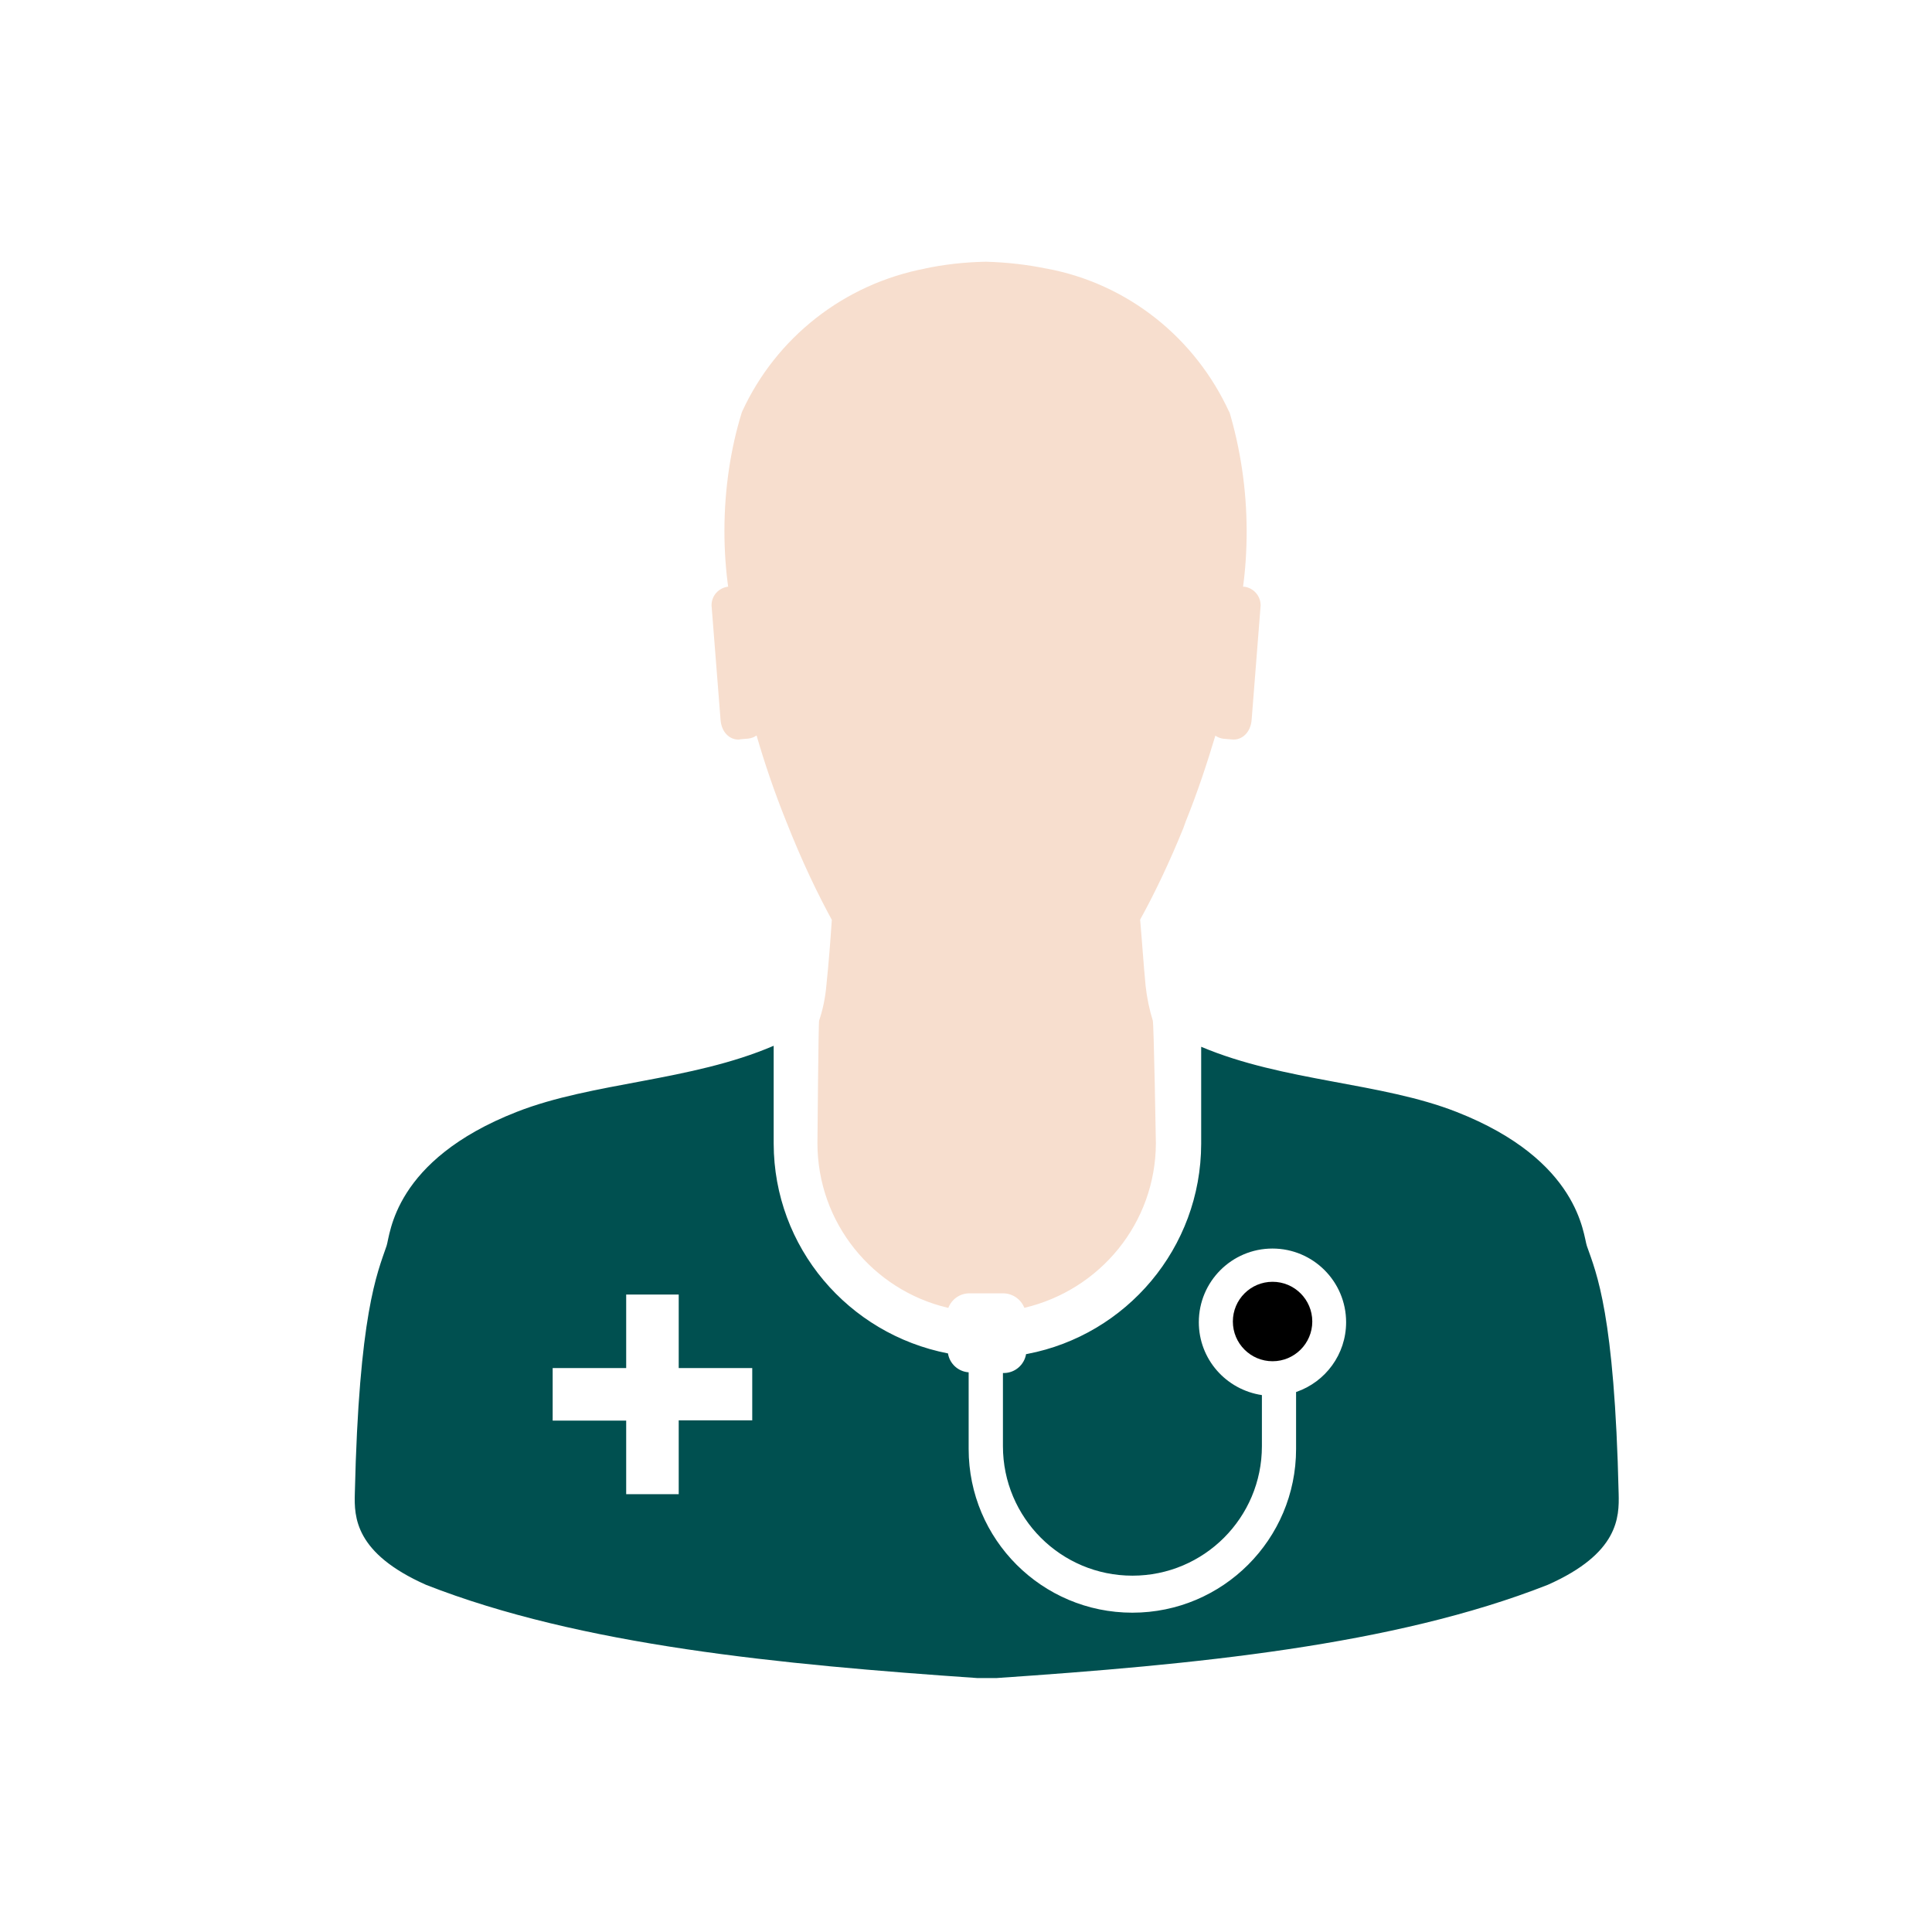
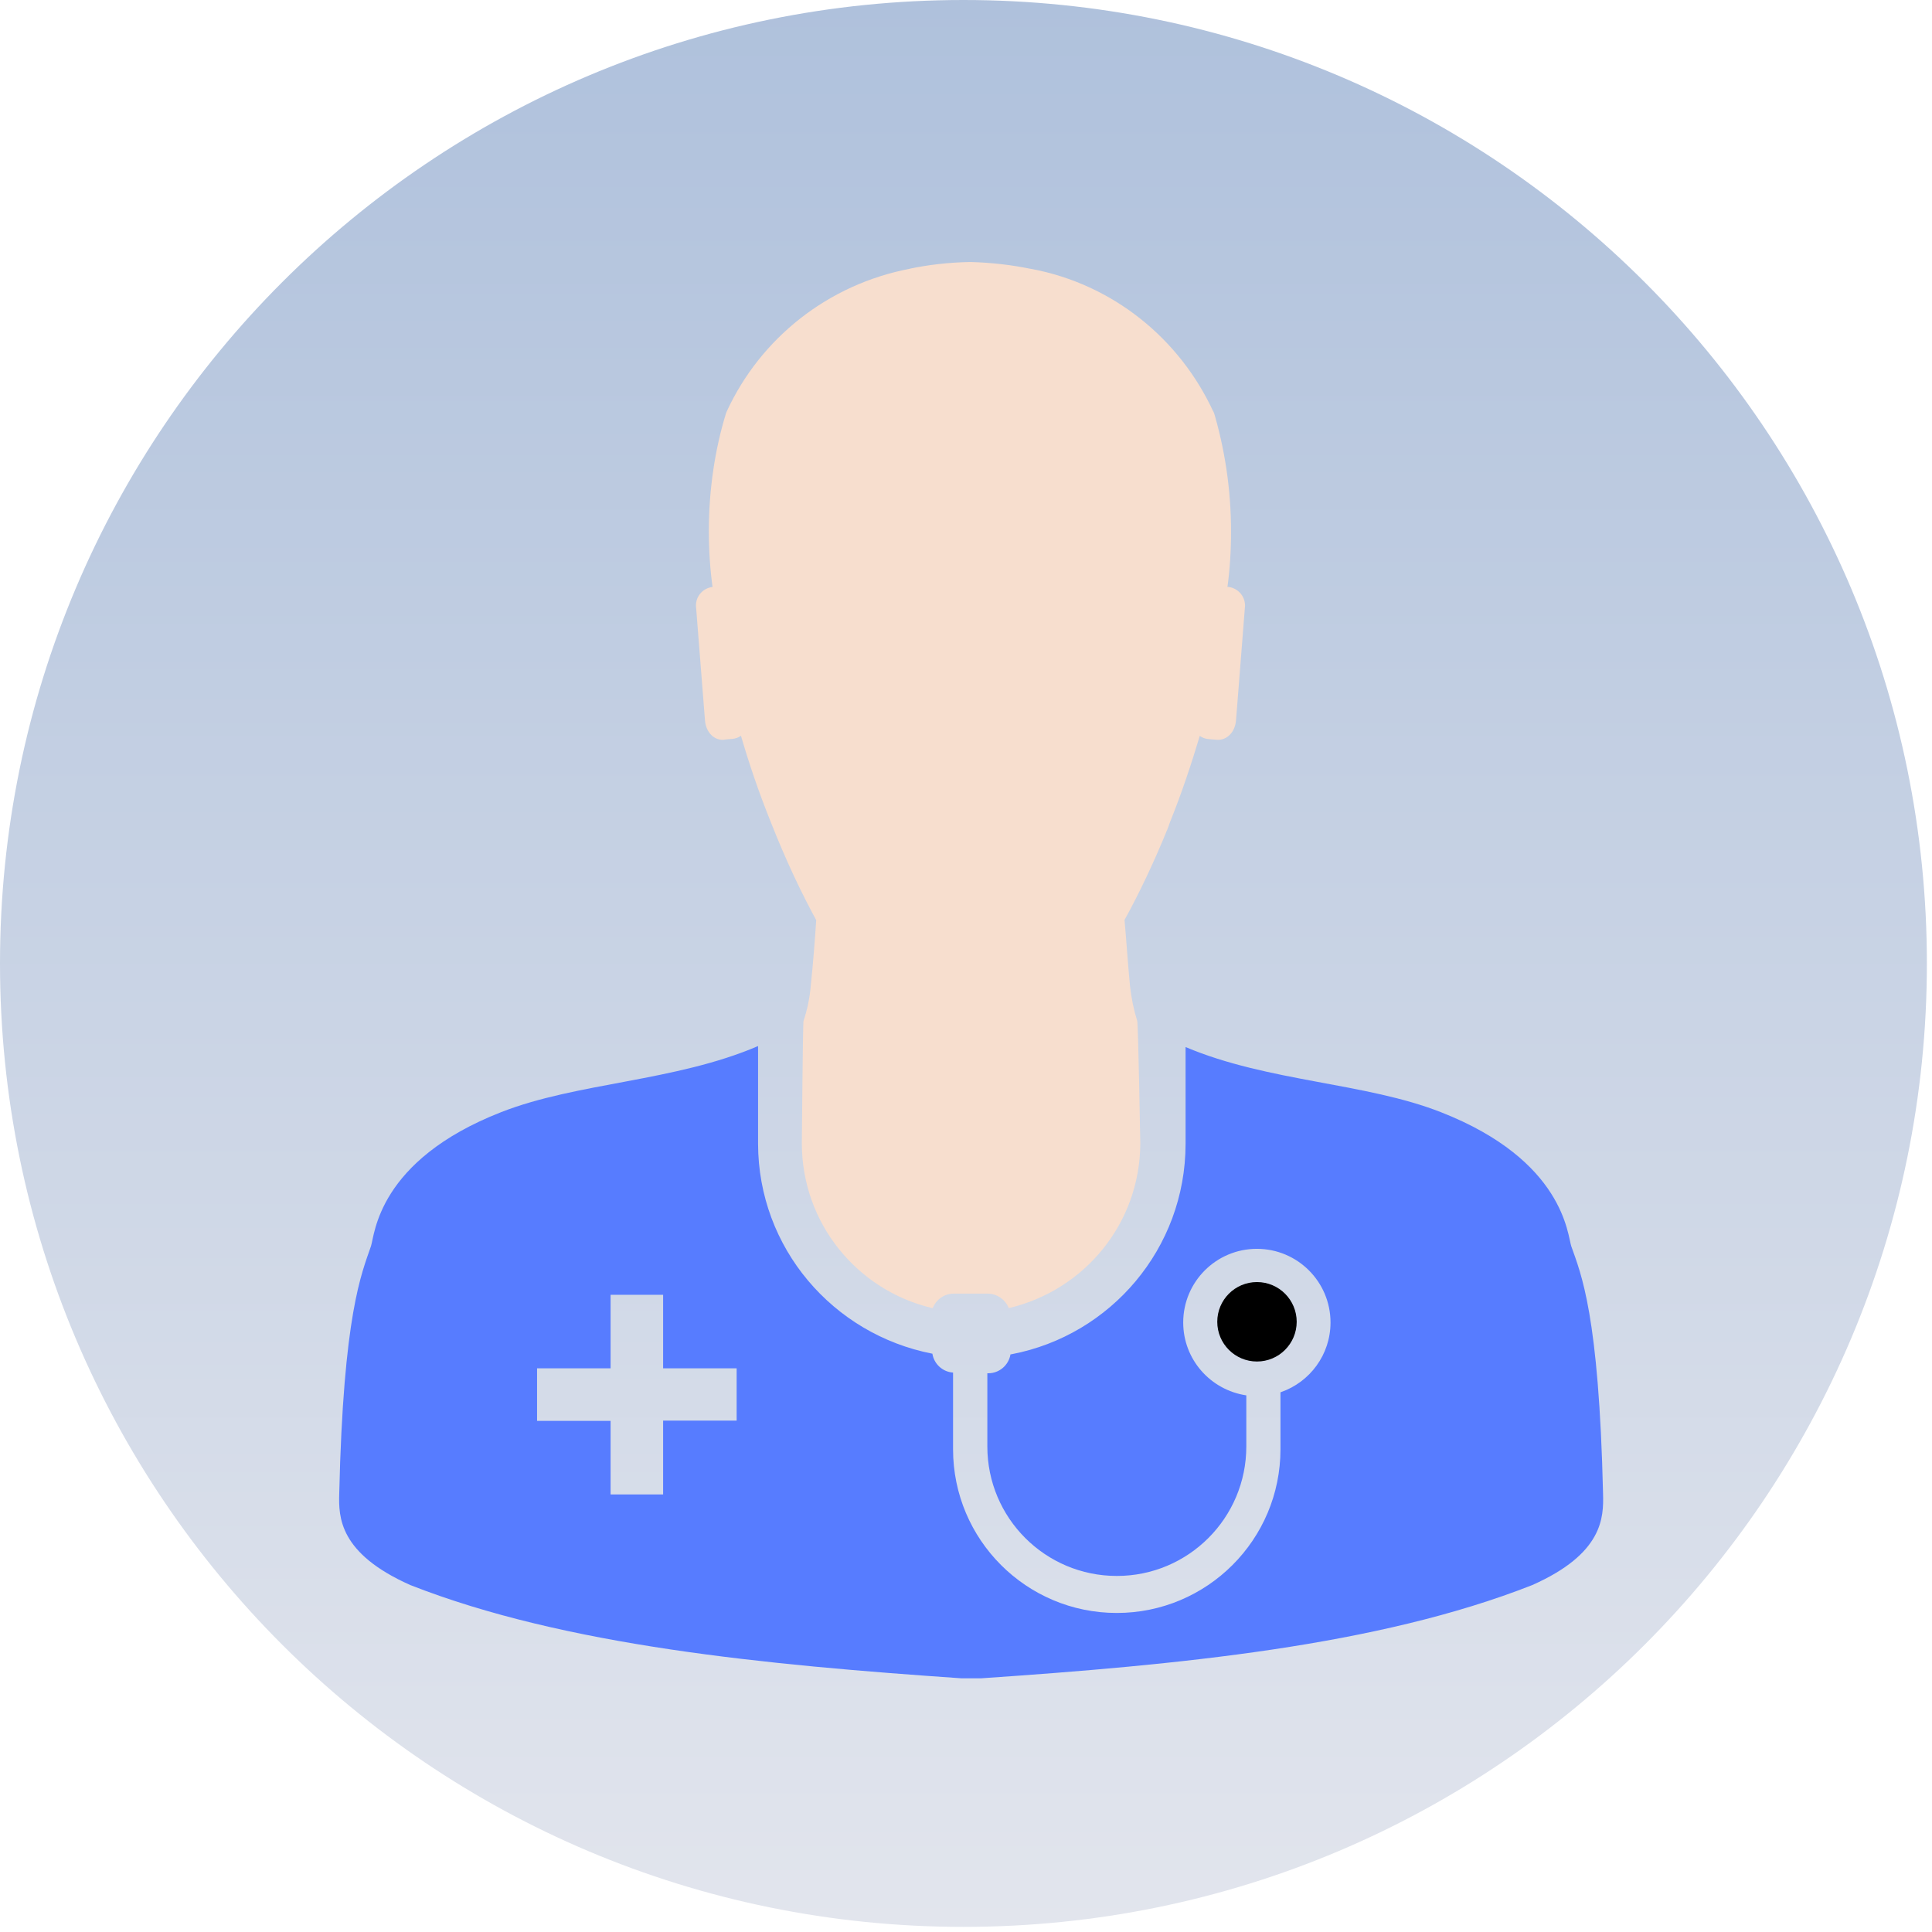
- <svg xmlns="http://www.w3.org/2000/svg" xmlns:ns1="https://boxy-svg.com" width="126" height="126" viewBox="0 0 126 126" fill="none">
+ <svg xmlns="http://www.w3.org/2000/svg" width="126" height="126" viewBox="0 0 126 126" fill="none">
+   <circle cx="62.833" cy="62.833" r="62.833" fill="url(#paint0_linear_4741_2362)" />
+   <path d="M47.248 48.233L47.786 48.187C47.99 48.163 48.175 48.09 48.329 47.983L48.325 47.986C48.841 49.765 49.472 51.635 50.261 53.594C51.274 56.157 52.27 58.263 53.387 60.295L53.233 59.987C53.14 61.388 53.029 62.828 52.882 64.221C52.813 65.079 52.644 65.88 52.386 66.634L52.405 66.565C52.359 66.584 52.294 74.57 52.294 74.57C52.297 79.778 55.904 84.138 60.753 85.297L60.83 85.312C61.05 84.754 61.581 84.366 62.204 84.366H64.413C65.033 84.373 65.564 84.758 65.784 85.301L65.787 85.312C70.726 84.15 74.347 79.789 74.367 74.578C74.367 74.578 74.232 66.623 74.163 66.569C73.951 65.895 73.782 65.102 73.693 64.286L73.689 64.228C73.555 62.828 73.466 61.423 73.339 59.995C74.29 58.278 75.287 56.177 76.164 54.01L76.31 53.602C77.099 51.643 77.711 49.776 78.246 47.994C78.396 48.102 78.581 48.175 78.781 48.198H78.785L79.328 48.244C79.982 48.313 80.559 47.775 80.613 46.94L81.198 39.507C81.198 39.504 81.198 39.5 81.198 39.5C81.198 38.872 80.729 38.357 80.124 38.28H80.117H80.051C80.201 37.198 80.286 35.951 80.286 34.685C80.286 31.921 79.878 29.25 79.12 26.737L79.17 26.933C76.949 22.061 72.546 18.523 67.242 17.534L67.142 17.519C66.003 17.284 64.675 17.126 63.32 17.088H63.286H63.24C61.858 17.115 60.53 17.269 59.245 17.542L59.383 17.519C53.987 18.535 49.592 22.072 47.398 26.829L47.355 26.933C46.639 29.242 46.228 31.898 46.228 34.646C46.228 35.928 46.316 37.19 46.489 38.422L46.474 38.28C45.862 38.349 45.389 38.861 45.389 39.484V39.511L45.974 46.943C46.028 47.798 46.613 48.313 47.244 48.244L47.248 48.233Z" fill="#F7DECE" />
+   <path d="M104.547 97.422C104.278 85.721 103.108 83.073 102.476 81.28C102.226 80.56 102.022 75.695 93.986 72.539C89.059 70.599 82.701 70.561 77.32 68.286V74.614C77.309 81.418 72.436 87.08 65.989 88.316L65.901 88.331C65.782 89.031 65.181 89.555 64.462 89.562H64.392V94.335C64.392 99 68.172 102.779 72.837 102.779C77.501 102.779 81.281 99 81.281 94.335V91.002C78.941 90.652 77.166 88.658 77.166 86.249C77.166 83.597 79.318 81.445 81.97 81.445C84.622 81.445 86.773 83.597 86.773 86.249C86.773 88.35 85.422 90.136 83.544 90.79L83.509 90.802V94.335V94.516C83.509 100.412 78.729 105.193 72.833 105.193C66.936 105.193 62.156 100.412 62.156 94.516C62.156 94.451 62.156 94.389 62.156 94.323V94.331V89.516C61.471 89.47 60.917 88.954 60.809 88.292V88.285C54.304 87.018 49.455 81.376 49.439 74.598V68.221C44.036 70.542 37.639 70.588 32.685 72.531C24.626 75.684 24.441 80.537 24.195 81.268C23.579 83.07 22.394 85.706 22.124 97.414C22.078 98.954 22.124 101.313 26.766 103.376C36.873 107.34 49.894 108.572 62.73 109.457H63.961C76.824 108.58 89.825 107.352 99.925 103.376C104.547 101.325 104.589 98.977 104.547 97.422ZM48.042 92.649H43.247V97.464H39.821V92.665H35.026V89.239H39.821V84.444H43.247V89.239H48.042V92.649Z" fill="#577CFF" />
+   <path d="M84.567 86.207C84.567 84.776 83.409 83.613 81.977 83.613C80.545 83.613 79.387 84.772 79.387 86.204C79.387 87.635 80.545 88.794 81.977 88.794C83.405 88.794 84.563 87.635 84.567 86.207Z" fill="black" />
  <defs>
-     <ns1:export>
-       <ns1:file format="svg" />
-       <ns1:file format="svg" href="#object-0" path="Untitled 2.svg" />
-     </ns1:export>
-     <ns1:export>
-       <ns1:file format="svg" excluded="true" />
-     </ns1:export>
-     <linearGradient gradientUnits="userSpaceOnUse" x1="63.85" y1="-0.018" x2="63.85" y2="125.648" id="gradient-0">
-       <stop offset="0" style="stop-color: rgb(209, 240, 240)" />
-       <stop offset="1" style="stop-color: rgb(43.181% 54.374% 54.424%)" />
+     <linearGradient id="paint0_linear_4741_2362" x1="62.833" y1="0" x2="62.833" y2="125.665" gradientUnits="userSpaceOnUse">
+       <stop stop-color="#AFC1DC" />
+       <stop offset="1" stop-color="#E2E5ED" />
    </linearGradient>
  </defs>
-   <circle cx="63.85" cy="62.815" r="62.833" style="stroke-width: 1; transform-box: fill-box; transform-origin: 50% 50%; fill: url(&quot;#gradient-0&quot;);" transform="matrix(-0.999999, 0.001159, -0.001159, -0.999999, -0.999957, 0.000026)" id="object-0" />
-   <path d="M 48.265 48.215 L 48.804 48.169 C 49.008 48.145 49.192 48.072 49.346 47.965 L 49.342 47.968 C 49.858 49.747 50.489 51.617 51.278 53.576 C 52.291 56.14 53.288 58.245 54.404 60.277 L 54.25 59.969 C 54.157 61.37 54.046 62.81 53.9 64.203 C 53.83 65.061 53.661 65.862 53.403 66.616 L 53.422 66.547 C 53.376 66.566 53.311 74.552 53.311 74.552 C 53.314 79.76 56.921 84.121 61.77 85.279 L 61.847 85.294 C 62.067 84.736 62.598 84.348 63.221 84.348 L 65.431 84.348 C 66.05 84.355 66.581 84.74 66.801 85.283 L 66.805 85.294 C 71.743 84.132 75.364 79.771 75.384 74.56 C 75.384 74.56 75.249 66.605 75.18 66.551 C 74.968 65.877 74.799 65.084 74.71 64.268 L 74.706 64.211 C 74.572 62.81 74.483 61.405 74.356 59.977 C 75.307 58.26 76.304 56.159 77.181 53.992 L 77.327 53.584 C 78.116 51.625 78.728 49.758 79.263 47.976 C 79.413 48.084 79.598 48.157 79.798 48.18 L 79.802 48.18 L 80.345 48.226 C 80.999 48.296 81.577 47.757 81.63 46.922 L 82.215 39.489 C 82.215 39.486 82.215 39.482 82.215 39.482 C 82.215 38.854 81.746 38.339 81.142 38.262 L 81.134 38.262 L 81.068 38.262 C 81.219 37.18 81.303 35.933 81.303 34.667 C 81.303 31.903 80.895 29.232 80.137 26.719 L 80.187 26.915 C 77.966 22.043 73.563 18.506 68.26 17.516 L 68.159 17.501 C 67.02 17.266 65.692 17.108 64.338 17.07 L 64.303 17.07 L 64.257 17.07 C 62.875 17.097 61.547 17.251 60.262 17.524 L 60.4 17.501 C 55.004 18.517 50.609 22.054 48.415 26.811 L 48.373 26.915 C 47.657 29.225 47.245 31.88 47.245 34.628 C 47.245 35.91 47.333 37.172 47.507 38.404 L 47.491 38.262 C 46.879 38.331 46.406 38.843 46.406 39.466 L 46.406 39.493 L 46.991 46.925 C 47.045 47.78 47.63 48.296 48.261 48.226 L 48.265 48.215 Z" fill="#F7DECE" style="stroke-width: 1;" />
-   <path d="M 105.564 97.404 C 105.295 85.703 104.125 83.055 103.493 81.262 C 103.243 80.542 103.039 75.677 95.003 72.521 C 90.077 70.581 83.718 70.543 78.338 68.268 L 78.338 74.596 C 78.326 81.4 73.453 87.062 67.007 88.298 L 66.918 88.313 C 66.799 89.013 66.198 89.537 65.479 89.545 L 65.409 89.545 L 65.409 94.317 C 65.409 98.982 69.189 102.761 73.854 102.761 C 78.518 102.761 82.298 98.982 82.298 94.317 L 82.298 90.984 C 79.958 90.634 78.184 88.64 78.184 86.231 C 78.184 83.579 80.335 81.427 82.987 81.427 C 85.639 81.427 87.79 83.579 87.79 86.231 C 87.79 88.332 86.439 90.118 84.561 90.772 L 84.527 90.784 L 84.527 94.317 L 84.527 94.498 C 84.527 100.394 79.746 105.175 73.85 105.175 C 67.953 105.175 63.173 100.394 63.173 94.498 C 63.173 94.433 63.173 94.371 63.173 94.306 L 63.173 94.313 L 63.173 89.498 C 62.488 89.452 61.934 88.936 61.826 88.274 L 61.826 88.267 C 55.322 87 50.472 81.358 50.457 74.58 L 50.457 68.203 C 45.053 70.524 38.656 70.57 33.703 72.513 C 25.643 75.666 25.458 80.519 25.212 81.25 C 24.596 83.052 23.411 85.688 23.141 97.396 C 23.095 98.936 23.141 101.295 27.783 103.358 C 37.89 107.322 50.911 108.554 63.747 109.439 L 64.978 109.439 C 77.841 108.562 90.842 107.334 100.942 103.358 C 105.564 101.307 105.606 98.959 105.564 97.404 Z M 49.059 92.631 L 44.264 92.631 L 44.264 97.446 L 40.838 97.446 L 40.838 92.647 L 36.043 92.647 L 36.043 89.221 L 40.838 89.221 L 40.838 84.426 L 44.264 84.426 L 44.264 89.221 L 49.059 89.221 L 49.059 92.631 Z" style="stroke-width: 1; fill: rgb(0, 80, 80);" />
-   <path d="M 85.584 86.189 C 85.584 84.758 84.426 83.595 82.994 83.595 C 81.562 83.595 80.404 84.754 80.404 86.186 C 80.404 87.617 81.562 88.776 82.994 88.776 C 84.422 88.776 85.581 87.617 85.584 86.189 Z" fill="black" style="stroke-width: 1;" />
</svg>
